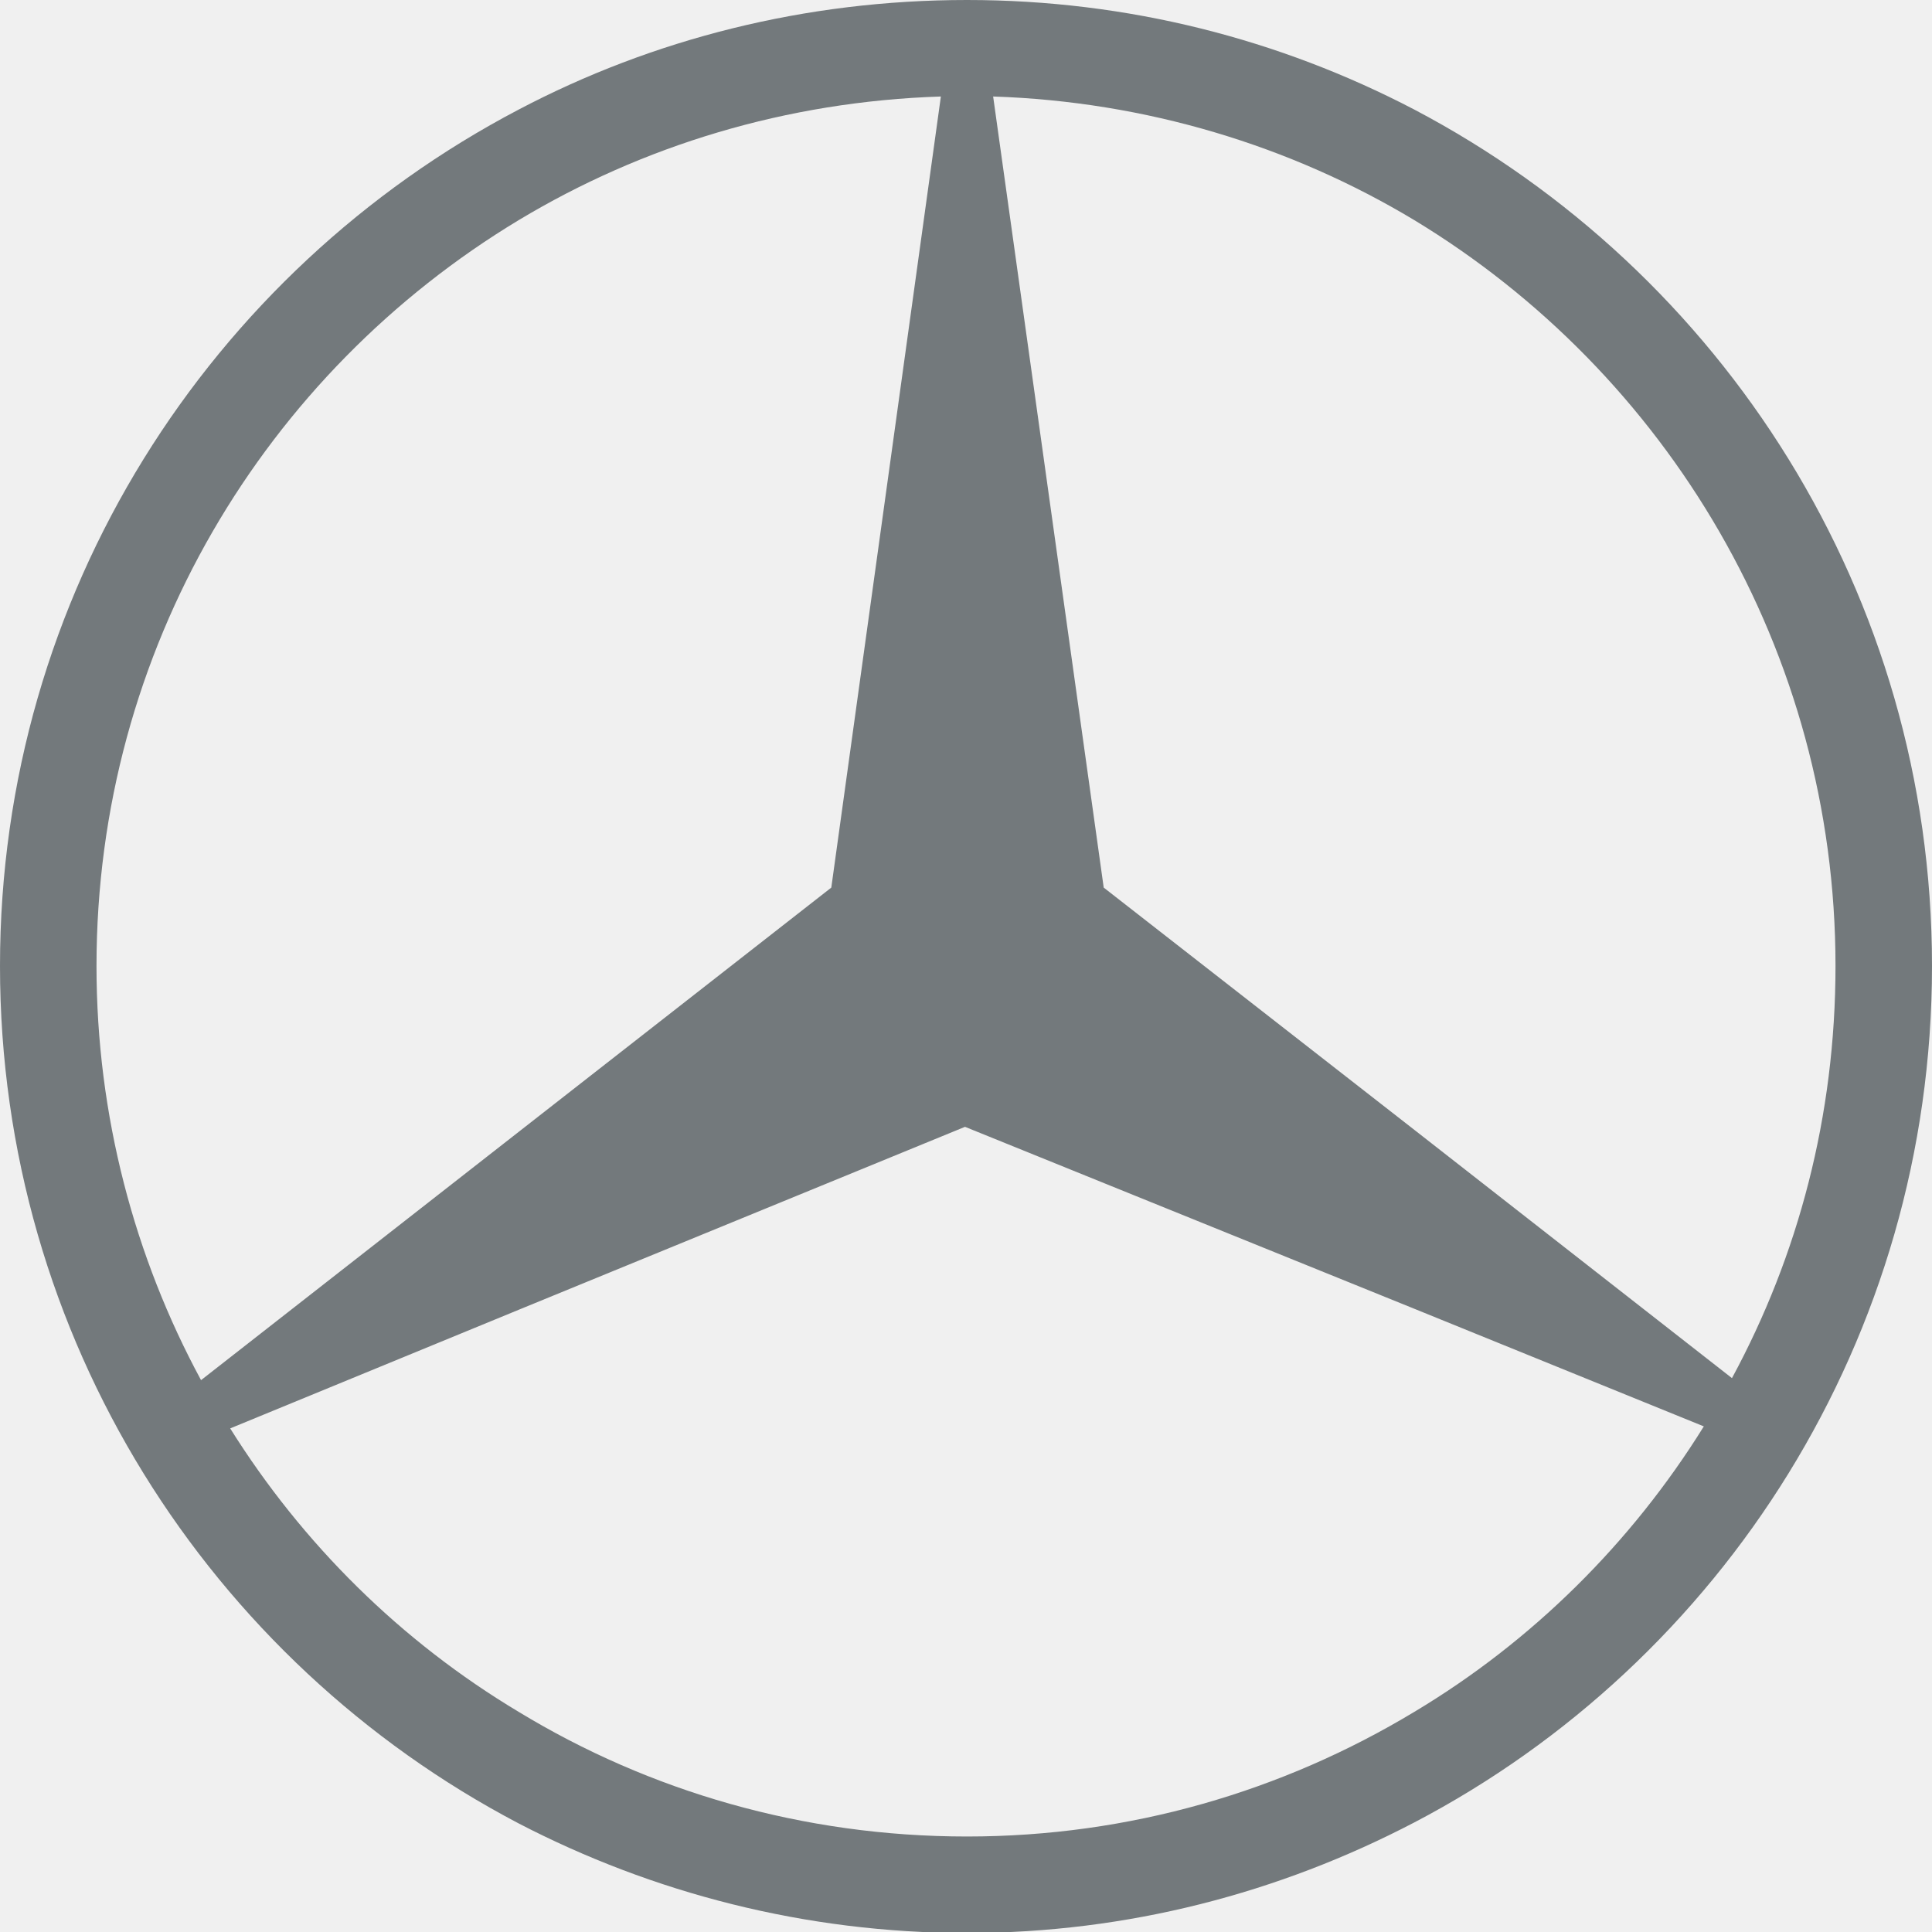
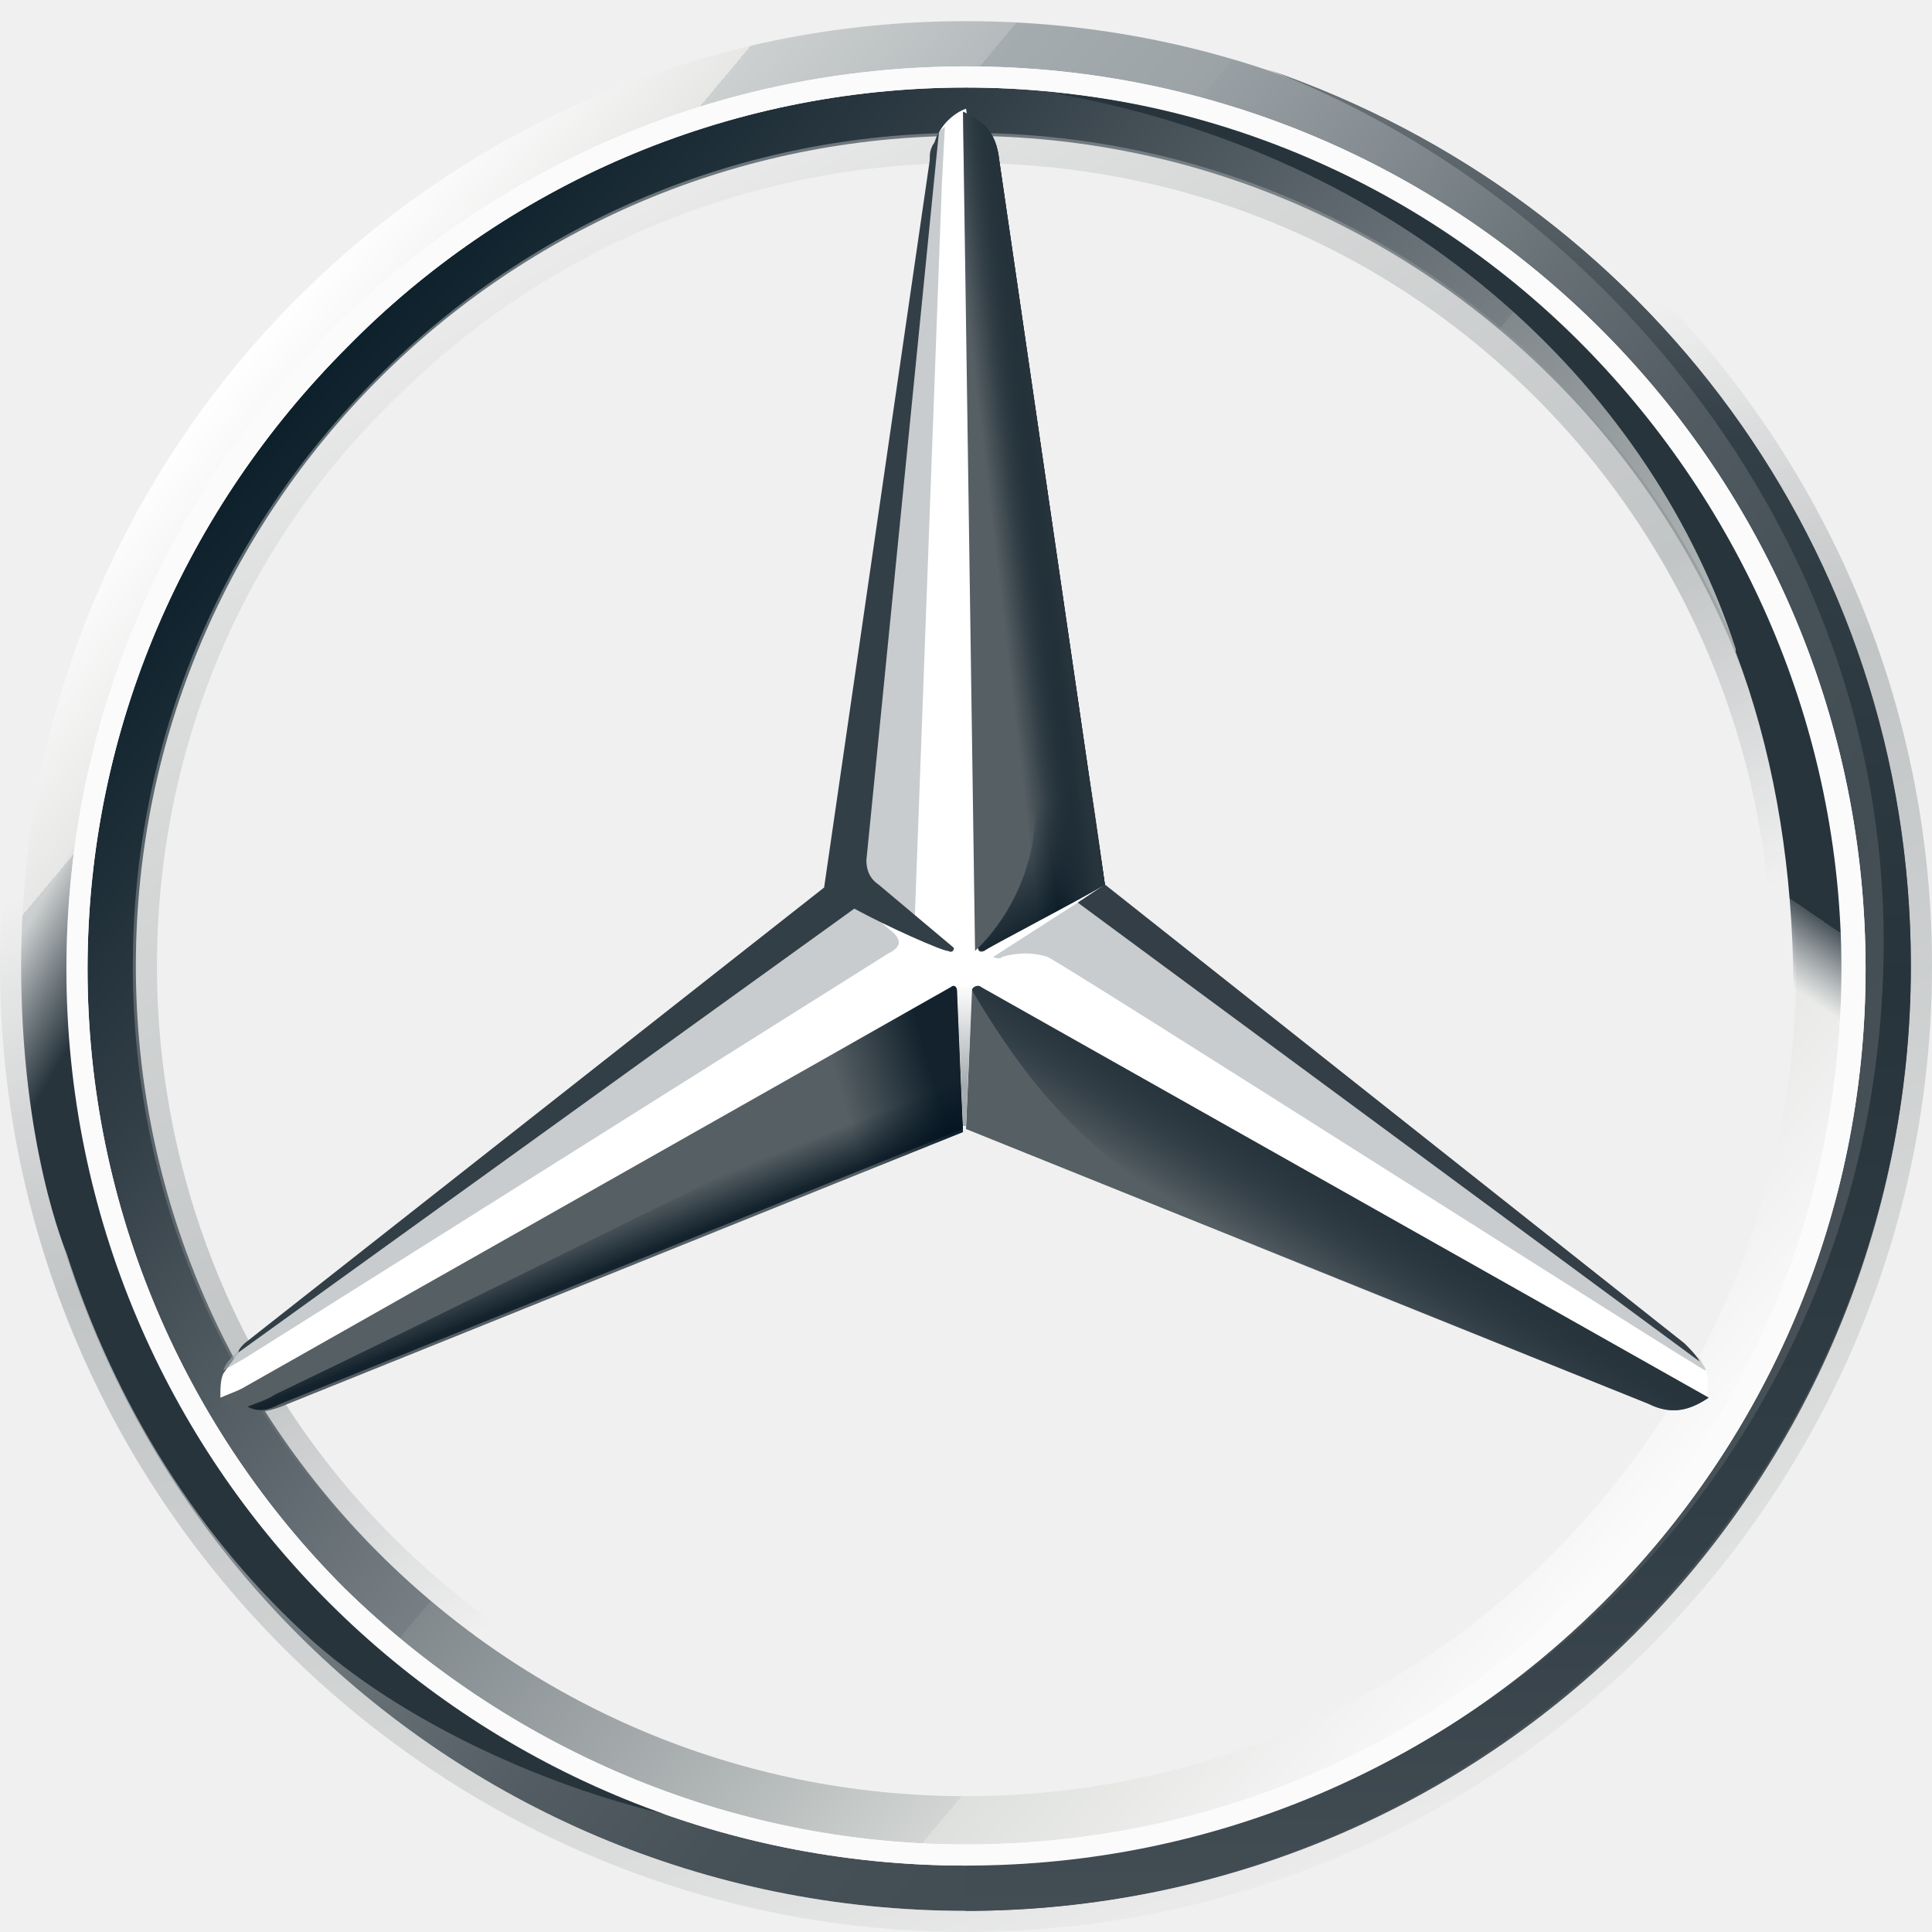
- <svg xmlns="http://www.w3.org/2000/svg" width="1000" height="1000" viewBox="0 0 1000 1000">
-   <path style="fill:#73797C" d="M 732.05,56.712 C 891.259,140.479 1000,307.492 1000,500 1000,692.508 891.259,860.042 732.05,943.288 l 0,-57.232 C 792.924,849.636 844.433,798.647 881.894,738.293 l -149.844,-60.874 0,-92.612 164.412,128.512 C 930.801,649.844 950.052,577.523 950.052,500 c 0,-163.371 -87.409,-306.972 -218.002,-386.056 l 0,-57.232 z M 500.52,0 c 83.247,0 161.811,20.291 231.53,56.712 l 0,57.232 C 668.054,75.442 593.132,52.549 514.048,49.948 l 57.232,409.469 160.77,125.39 0,92.612 -232.57,-94.173 -231.009,94.693 0,-92.092 161.811,-126.431 56.712,-409.469 c -80.125,2.601 -154.527,25.494 -218.522,63.996 l 0,-57.232 C 337.669,20.291 416.753,0 500.52,0 l 0,0 z m 231.53,943.288 c -69.719,36.42 -148.283,57.232 -231.53,57.232 -83.767,0 -162.851,-20.812 -232.05,-56.712 l 0,-57.752 c 67.638,41.103 147.242,64.516 232.05,64.516 84.287,0 163.371,-23.413 231.53,-64.516 l 0,57.232 z m -463.58,0.52 C 108.741,860.042 0,692.508 0,500 0,307.492 108.741,140.479 268.47,56.712 l 0,57.232 C 137.357,193.028 49.948,336.108 49.948,500 c 0,77.523 19.771,150.884 54.11,214.36 l 164.412,-128.512 0,92.092 -149.324,61.394 c 37.461,59.834 88.45,110.302 149.324,146.722 l 0,57.752 z" />
+ <svg xmlns="http://www.w3.org/2000/svg" id="mb-stern_x5F_10" viewBox="0 0 64 64" width="2500" height="2500">
+   <style>.st0{fill:url(#outer_1_)}.st1{fill:url(#SVGID_1_)}.st2{opacity:.4;fill:url(#SVGID_2_);enable-background:new}.st3{fill:#fff}.st4{opacity:.4;fill:url(#SVGID_3_);enable-background:new}.st5{fill:#565f64}.st6{fill:url(#SVGID_4_)}.st7{fill:#a4aaae;fill-opacity:.6}.st8{fill:#333e46}.st9{fill:url(#SVGID_5_)}.st10{fill:url(#SVGID_6_);fill-opacity:.8}.st11{opacity:.8;fill:url(#SVGID_7_);enable-background:new}.st12{fill:url(#SVGID_8_)}.st13{fill:url(#SVGID_9_)}.st14{fill:url(#SVGID_10_)}.st15{fill:url(#SVGID_11_)}.st16{fill:url(#SVGID_12_)}.st17{fill:url(#SVGID_13_)}.st18{fill:url(#SVGID_14_)}.st19{fill:#fbfbfb}.st20{fill:#333f47}</style>
+   <linearGradient id="outer_1_" gradientUnits="userSpaceOnUse" x1="7.998" y1="54.102" x2="56.002" y2="13.898" gradientTransform="matrix(1 0 0 -1 0 66)">
+     <stop offset="0" stop-color="#fff" />
+     <stop offset=".1" stop-color="#e7e8e6" />
+     <stop offset=".1" stop-color="#cdd0d0" />
+     <stop offset=".2" stop-color="#b5bbbd" />
+     <stop offset=".2" stop-color="#a5acaf" />
+     <stop offset=".3" stop-color="#9ba3a7" />
+     <stop offset=".3" stop-color="#98a0a4" />
+     <stop offset=".4" stop-color="#828a8f" />
+     <stop offset=".5" stop-color="#667075" />
+     <stop offset=".6" stop-color="#535c63" />
+     <stop offset=".7" stop-color="#475158" />
+     <stop offset=".8" stop-color="#434d54" />
+     <stop offset="1" stop-color="#475157" />
+   </linearGradient>
+   <path id="outer_24_" class="st0" d="M63.3 32c0 17.3-14 31.3-31.3 31.3S.7 49.3.7 32 14.7.7 32 .7s31.3 14 31.3 31.3zM32 2.6C15.7 2.6 2.6 15.7 2.6 32S15.8 61.4 32 61.4c16.3 0 29.4-13.2 29.4-29.4C61.4 15.7 48.3 2.6 32 2.6z" />
+   <linearGradient id="SVGID_1_" gradientUnits="userSpaceOnUse" x1="9.471" y1="52.941" x2="54.471" y2="15.141" gradientTransform="matrix(1 0 0 -1 0 66)">
+     <stop offset="0" stop-color="#0b1f2a" />
+     <stop offset=".2" stop-color="#333f47" />
+     <stop offset=".5" stop-color="#777f84" />
+     <stop offset=".5" stop-color="#81898d" />
+     <stop offset=".7" stop-color="#b3b8b8" />
+     <stop offset=".8" stop-color="#d2d5d3" />
+     <stop offset=".8" stop-color="#dee0dd" />
+     <stop offset="1" stop-color="#fbfbfb" />
+   </linearGradient>
+   <path class="st1" d="M32 2.6C15.7 2.6 2.6 15.7 2.6 32S15.8 61.4 32 61.4c16.3 0 29.4-13.2 29.4-29.4C61.4 15.7 48.3 2.6 32 2.6zm0 56.9C16.8 59.5 4.5 47.2 4.5 32S16.8 4.5 32 4.5 59.5 16.8 59.5 32 47.2 59.5 32 59.5z" />
+   <linearGradient id="SVGID_2_" gradientUnits="userSpaceOnUse" x1="1648.736" y1="-160.944" x2="1670.636" y2="-221.143" gradientTransform="matrix(-1 0 0 1 1691.673 223.007)">
+     <stop offset="0" stop-color="#e1e3e1" />
+     <stop offset=".1" stop-color="#c1c5c4" />
+     <stop offset=".3" stop-color="#9ba1a2" />
+     <stop offset=".5" stop-color="#7d8487" />
+     <stop offset=".7" stop-color="#687074" stop-opacity="0" />
+     <stop offset=".8" stop-color="#5b6469" stop-opacity="0" />
+     <stop offset="1" stop-color="#576065" stop-opacity="0" />
+   </linearGradient>
+   <path class="st2" d="M32 63.3c17.3 0 31.3-14 31.3-31.3S49.3.7 32 .7.7 14.7.7 32s14 31.3 31.3 31.3zM32 0c17.6 0 32 14.4 32 32S49.6 64 32 64 0 49.6 0 32 14.4 0 32 0z" />
+   <path class="st3" d="M2.2 32.1C2.2 15.7 15.5 2.2 32 2.2s29.8 13.4 29.8 29.9c0 16.4-13.3 29.7-29.8 29.7S2.2 48.5 2.2 32.1zm9.3-20.6c-5.3 5.3-8.6 12.6-8.6 20.6 0 8 3.3 15.3 8.5 20.5 5.3 5.2 12.6 8.5 20.6 8.5 8 0 15.3-3.2 20.5-8.5 5.3-5.2 8.5-12.5 8.5-20.5s-3.3-15.3-8.5-20.6C47.3 6.2 40 2.9 32 2.9s-15.3 3.3-20.5 8.6z" />
+   <linearGradient id="SVGID_3_" gradientUnits="userSpaceOnUse" x1="18.201" y1="57.899" x2="45.799" y2="10.101" gradientTransform="matrix(1 0 0 -1 0 66)">
+     <stop offset="0" stop-color="#e1e3e1" />
+     <stop offset=".1" stop-color="#c1c5c4" />
+     <stop offset=".3" stop-color="#9ba1a2" />
+     <stop offset=".5" stop-color="#7d8487" />
+     <stop offset=".7" stop-color="#687074" stop-opacity="0" />
+     <stop offset=".8" stop-color="#5b6469" stop-opacity="0" />
+     <stop offset="1" stop-color="#576065" stop-opacity="0" />
+   </linearGradient>
+   <path class="st4" d="M32 59.6c-7.4 0-14.3-2.9-19.5-8.1S4.4 39.4 4.4 32s2.9-14.3 8.1-19.5S24.6 4.4 32 4.4s14.3 2.9 19.5 8.1 8.1 12.1 8.1 19.5-2.9 14.3-8.1 19.5-12.1 8.1-19.5 8.1zm0-.8c7.1 0 13.9-2.8 18.9-7.8 5.1-5.1 7.8-11.8 7.8-18.9s-2.8-13.9-7.8-18.9C45.8 8.1 39.1 5.4 32 5.4s-13.9 2.8-18.9 7.8C8 18.1 5.2 24.9 5.2 32S8 45.9 13 50.9c5.1 5.1 11.9 7.9 19 7.9z" />
+   <path class="st3" d="M56.3 45c-.5-.4-19.8-15.7-19.8-15.7L32 3.6c-.3.1-.7.4-.9.8l-3.2 25L8 44.7s-.4.5-.6.8c-.1.2-.1.5-.1.8l24.6-10.1 24.6 10.1c.2-.5 0-1-.2-1.3z" />
+   <path class="st5" d="M32.2 32.8l-.2 4.6 22.6 9.1c.8.4 1.4.2 2-.2L32.5 32.7c-.1-.1-.3 0-.3.1z" />
+   <linearGradient id="SVGID_4_" gradientUnits="userSpaceOnUse" x1="44.488" y1="26.607" x2="42.788" y2="23.807" gradientTransform="matrix(1 0 0 -1 0 66)">
+     <stop offset="0" stop-color="#27343c" />
+     <stop offset="1" stop-color="#00111e" stop-opacity="0" />
+   </linearGradient>
+   <path class="st6" d="M32.2 32.8s1.3 2.3 2.8 3.9c2.1 2.3 4.9 3.9 4.9 3.9l14.7 5.9c.8.4 1.4.2 2-.2L32.5 32.7c-.1-.1-.3 0-.3.1z" />
+   <path class="st7" d="M56.5 45.4c0-.1-.1-.2-.2-.4L35.7 29.9l-2.8 1.8s.2.1.3 0c.3-.1.9-.2 1.5 0 .5.2 21.8 13.8 21.8 13.7 0 .1 0 .1 0 0z" />
+   <path class="st8" d="M55.8 44.5L36.6 29.3l-.9.6 20.6 15.2c-.1-.2-.3-.4-.5-.6z" />
+   <path class="st5" d="M32.5 31.3l-.1.1s0 .2.2.1c.1-.1 3-1.6 4-2.2l-3.5-24c-.1-.9-.5-1.3-1.2-1.6l.4 27.8.2-.2z" />
+   <path class="st7" d="M30.8 5.3v1.3l-2.2 22.1c0 .3.1.6.4.8l1.3 1 .9-24.4.1-1.9c-.3.2-.4.6-.5 1.1zM29.6 30.9l-1.2-1L8.1 44.6s-.6.4-.7.8l.7-.4 21.3-13.4c.4-.2.5-.4.2-.7z" />
+   <path class="st5" d="M31.7 32.8c0-.1-.1-.2-.2-.1L7.3 46.4c.6.4 1.2.5 2 .2l22.6-9.1-.2-4.7z" />
+   <linearGradient id="SVGID_5_" gradientUnits="userSpaceOnUse" x1="39.58" y1="36.888" x2="36.78" y2="41.388" gradientTransform="matrix(1 0 0 -1 0 66)">
+     <stop offset=".1" stop-color="#02131f" />
+     <stop offset=".9" stop-color="#02131f" stop-opacity="0" />
+   </linearGradient>
+   <path class="st9" d="M32.4 31.4l.1-.1-.1.1s0 .1.1.1h.1c.1-.1 3-1.6 4-2.2l-.4-2.9-3.1-21.1c0-.4-.1-.7-.3-.9 0 0 1.5 20.2 1.5 22.4 0 2.9-1.9 4.6-1.9 4.6z" />
+   <linearGradient id="SVGID_6_" gradientUnits="userSpaceOnUse" x1="31.982" y1="29.664" x2="27.782" y2="28.464" gradientTransform="matrix(1 0 0 -1 0 66)">
+     <stop offset=".2" stop-color="#02131f" />
+     <stop offset=".9" stop-color="#02131f" stop-opacity="0" />
+   </linearGradient>
+   <path class="st10" d="M31.7 32.8c0-.1-.1-.2-.2-.1L7.3 46.4c.6.4 1.2.5 2 .2l22.6-9.1-.2-4.7z" />
+   <linearGradient id="SVGID_7_" gradientUnits="userSpaceOnUse" x1="20.791" y1="24.096" x2="20.191" y2="25.596" gradientTransform="matrix(1 0 0 -1 0 66)">
+     <stop offset="0" stop-color="#02131f" />
+     <stop offset=".1" stop-color="#02131f" />
+     <stop offset="1" stop-color="#02131f" stop-opacity="0" />
+   </linearGradient>
+   <path class="st11" d="M9.3 46.5l22.6-9.1-.2-4.4c-.4 1.2-1.1 2.5-3 3.5-1.4.8-14.8 7.4-19.6 9.7-.3.2-.7.3-.9.4.4.2.7.1 1.1-.1z" />
+   <linearGradient id="SVGID_8_" gradientUnits="userSpaceOnUse" x1="35.602" y1="48.786" x2="32.202" y2="48.386" gradientTransform="matrix(1 0 0 -1 0 66)">
+     <stop offset=".3" stop-color="#02131f" />
+     <stop offset=".3" stop-color="#02131f" />
+     <stop offset=".8" stop-color="#02131f" stop-opacity="0" />
+   </linearGradient>
+   <path class="st12" d="M32.5 31.3l-.1.1s0 .2.2.1c.1-.1 3-1.6 4-2.2l-3.5-24c-.1-.9-.5-1.3-1.2-1.6l.4 27.8.2-.2z" />
+   <linearGradient id="SVGID_9_" gradientUnits="userSpaceOnUse" x1="35.708" y1="48.843" x2="33.407" y2="48.543" gradientTransform="matrix(1 0 0 -1 0 66)">
+     <stop offset=".4" stop-color="#27343c" />
+     <stop offset="1" stop-color="#3b474e" stop-opacity="0" />
+   </linearGradient>
+   <path class="st13" d="M32.5 31.3l-.1.1s0 .2.2.1c.1-.1 3-1.6 4-2.2l-3.5-24c-.1-.9-.5-1.3-1.2-1.6l.4 27.8.2-.2z" />
+   <linearGradient id="SVGID_10_" gradientUnits="userSpaceOnUse" x1="-.36" y1="33.169" x2="27.54" y2="17.069" gradientTransform="matrix(1 0 0 -1 0 66)">
+     <stop offset="0" stop-color="#24303a" stop-opacity="0" />
+     <stop offset="0" stop-color="#25323b" stop-opacity="0" />
+     <stop offset=".1" stop-color="#27343c" />
+   </linearGradient>
+   <path class="st14" d="M5.1 44.4C4.4 42.8.4 35 4.8 20H3.1c-.9 3-1.6 4.8-2 7.5 0 0-.2 1-.3 2.1S.7 31.3.7 32c0 6 1.5 9.5 1.5 9.5 1.6 5 4.4 9.5 8.2 12.9 3.3 2.9 8.4 5.1 12.6 5.9-.7-.1-12.7-5.2-17.9-15.9z" />
+   <linearGradient id="SVGID_11_" gradientUnits="userSpaceOnUse" x1="31.95" y1="28.6" x2="31.95" y2="33.4" gradientTransform="matrix(1 0 0 -1 0 66)">
+     <stop offset=".3" stop-color="#a5abaf" />
+     <stop offset="1" stop-color="#a5abaf" stop-opacity="0" />
+   </linearGradient>
+   <path class="st15" d="M32.4 32.6h-.9c.1 0 .2 0 .2.1l.2 4.6h.1l.2-4.6c0-.1.1-.2.2-.1z" />
+   <linearGradient id="SVGID_12_" gradientUnits="userSpaceOnUse" x1="47.65" y1="63.7" x2="47.65" y2="2.7" gradientTransform="matrix(1 0 0 -1 0 66)">
+     <stop offset="0" stop-color="#dee0dd" />
+     <stop offset="0" stop-color="#c5c9c7" />
+     <stop offset="0" stop-color="#9ea4a5" />
+     <stop offset="0" stop-color="#82898c" />
+     <stop offset="0" stop-color="#71797d" />
+     <stop offset="0" stop-color="#6b7378" />
+     <stop offset=".2" stop-color="#333f47" />
+     <stop offset=".5" stop-color="#27343c" />
+     <stop offset=".8" stop-color="#333f47" />
+     <stop offset="1" stop-color="#434d54" />
+   </linearGradient>
+   <path class="st16" d="M42 2.3c10.5 4 20.4 15 20.4 28.9C62.4 48 49 61.7 32 61.7v1.6c17 0 31.3-14 31.3-31.3 0-13.8-8.8-25.4-21.3-29.7z" />
+   <linearGradient id="SVGID_13_" gradientUnits="userSpaceOnUse" x1="32" y1="65.3" x2="32.3" y2="65.3" gradientTransform="matrix(1 0 0 -1 0 66)">
+     <stop offset="0" stop-color="#dee0dd" />
+     <stop offset="0" stop-color="#c5c9c7" />
+     <stop offset="0" stop-color="#9ea4a5" />
+     <stop offset="0" stop-color="#82898c" />
+     <stop offset="0" stop-color="#71797d" />
+     <stop offset="0" stop-color="#6b7378" />
+     <stop offset=".2" stop-color="#333f47" />
+     <stop offset=".5" stop-color="#27343c" />
+     <stop offset=".8" stop-color="#333f47" />
+     <stop offset="1" stop-color="#434d54" />
+   </linearGradient>
+   <path class="st17" d="M32.3.7H32h.3z" />
+   <linearGradient id="SVGID_14_" gradientUnits="userSpaceOnUse" x1="57.289" y1="57.907" x2="43.789" y2="38.107" gradientTransform="matrix(1 0 0 -1 0 66)">
+     <stop offset=".7" stop-color="#27343c" />
+     <stop offset=".7" stop-color="#2b373f" />
+     <stop offset=".7" stop-color="#36424a" />
+     <stop offset=".7" stop-color="#49545b" />
+     <stop offset=".8" stop-color="#646d73" stop-opacity="0" />
+     <stop offset=".8" stop-color="#868d92" stop-opacity="0" />
+     <stop offset=".8" stop-color="#b0b5b8" stop-opacity="0" />
+     <stop offset=".8" stop-color="#e1e3e4" stop-opacity="0" />
+     <stop offset=".8" stop-color="#fff" stop-opacity="0" />
+   </linearGradient>
+   <path class="st18" d="M58.8 20.2C51.8 4.1 36 3.2 35.1 3.1H35c12.1 2.2 19.8 10.1 22.5 18.4v.1c1.2 3.2 1.8 6.6 1.9 10.3.1 3.5-.7 7.4-2.2 11-.1.5-.2 1.1-.3 1.1h1.6c4.8-9 2.7-18.1.3-23.8z" />
+   <path class="st19" d="M2.2 32.1C2.2 15.7 15.5 2.2 32 2.2s29.8 13.4 29.8 29.9c0 16.4-13.3 29.7-29.8 29.7S2.2 48.5 2.2 32.1zm9.3-20.6c-5.3 5.3-8.6 12.6-8.6 20.6 0 8 3.3 15.3 8.5 20.5 5.3 5.2 12.6 8.5 20.6 8.5 8 0 15.3-3.2 20.5-8.5 5.3-5.2 8.5-12.5 8.5-20.5s-3.3-15.3-8.5-20.6C47.3 6.2 40 2.9 32 2.9s-15.3 3.3-20.5 8.6z" />
+   <path class="st20" d="M7.9 44.8l20.4-14.7c1.1.6 2.9 1.4 3.1 1.4.2.1.2-.1.2-.1l-2.5-2.1c-.3-.2-.4-.5-.4-.8l2.4-24.1c-.1.1-.1.3-.2.4-.1.2-.1.3-.1.5l-3.5 24.1L8.1 44.5c-.1.1-.2.2-.2.3z" />
</svg>
